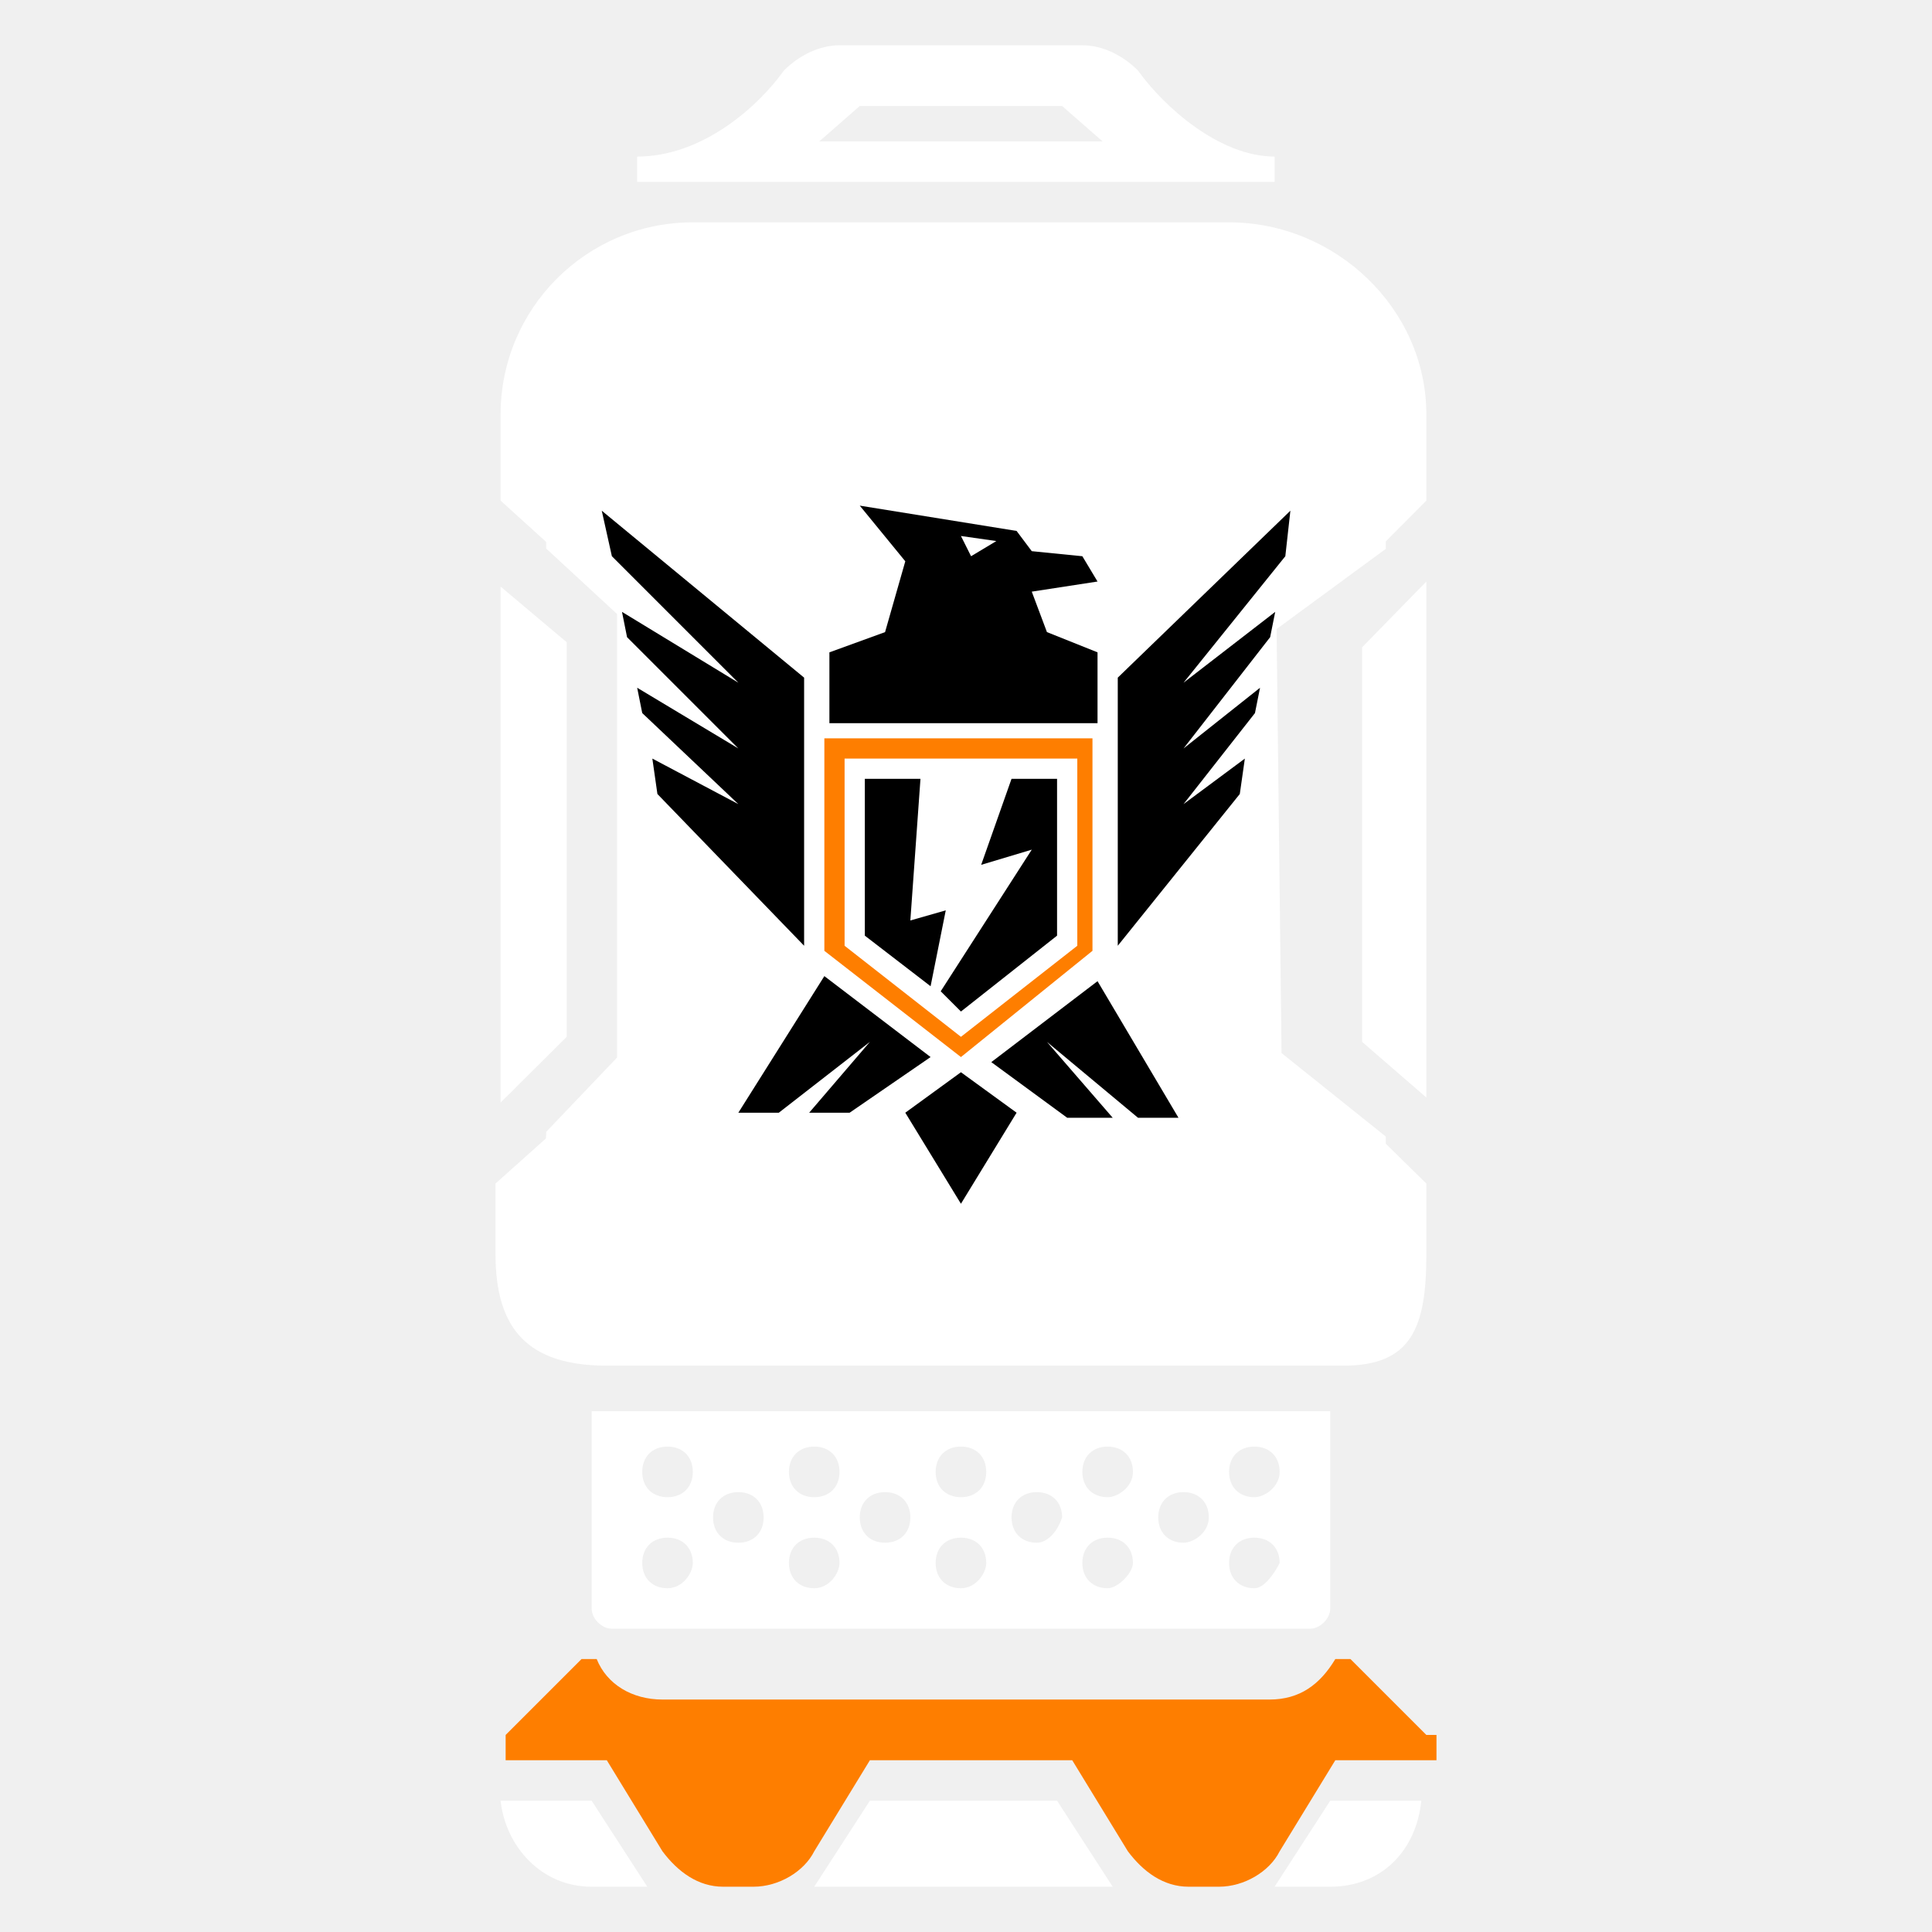
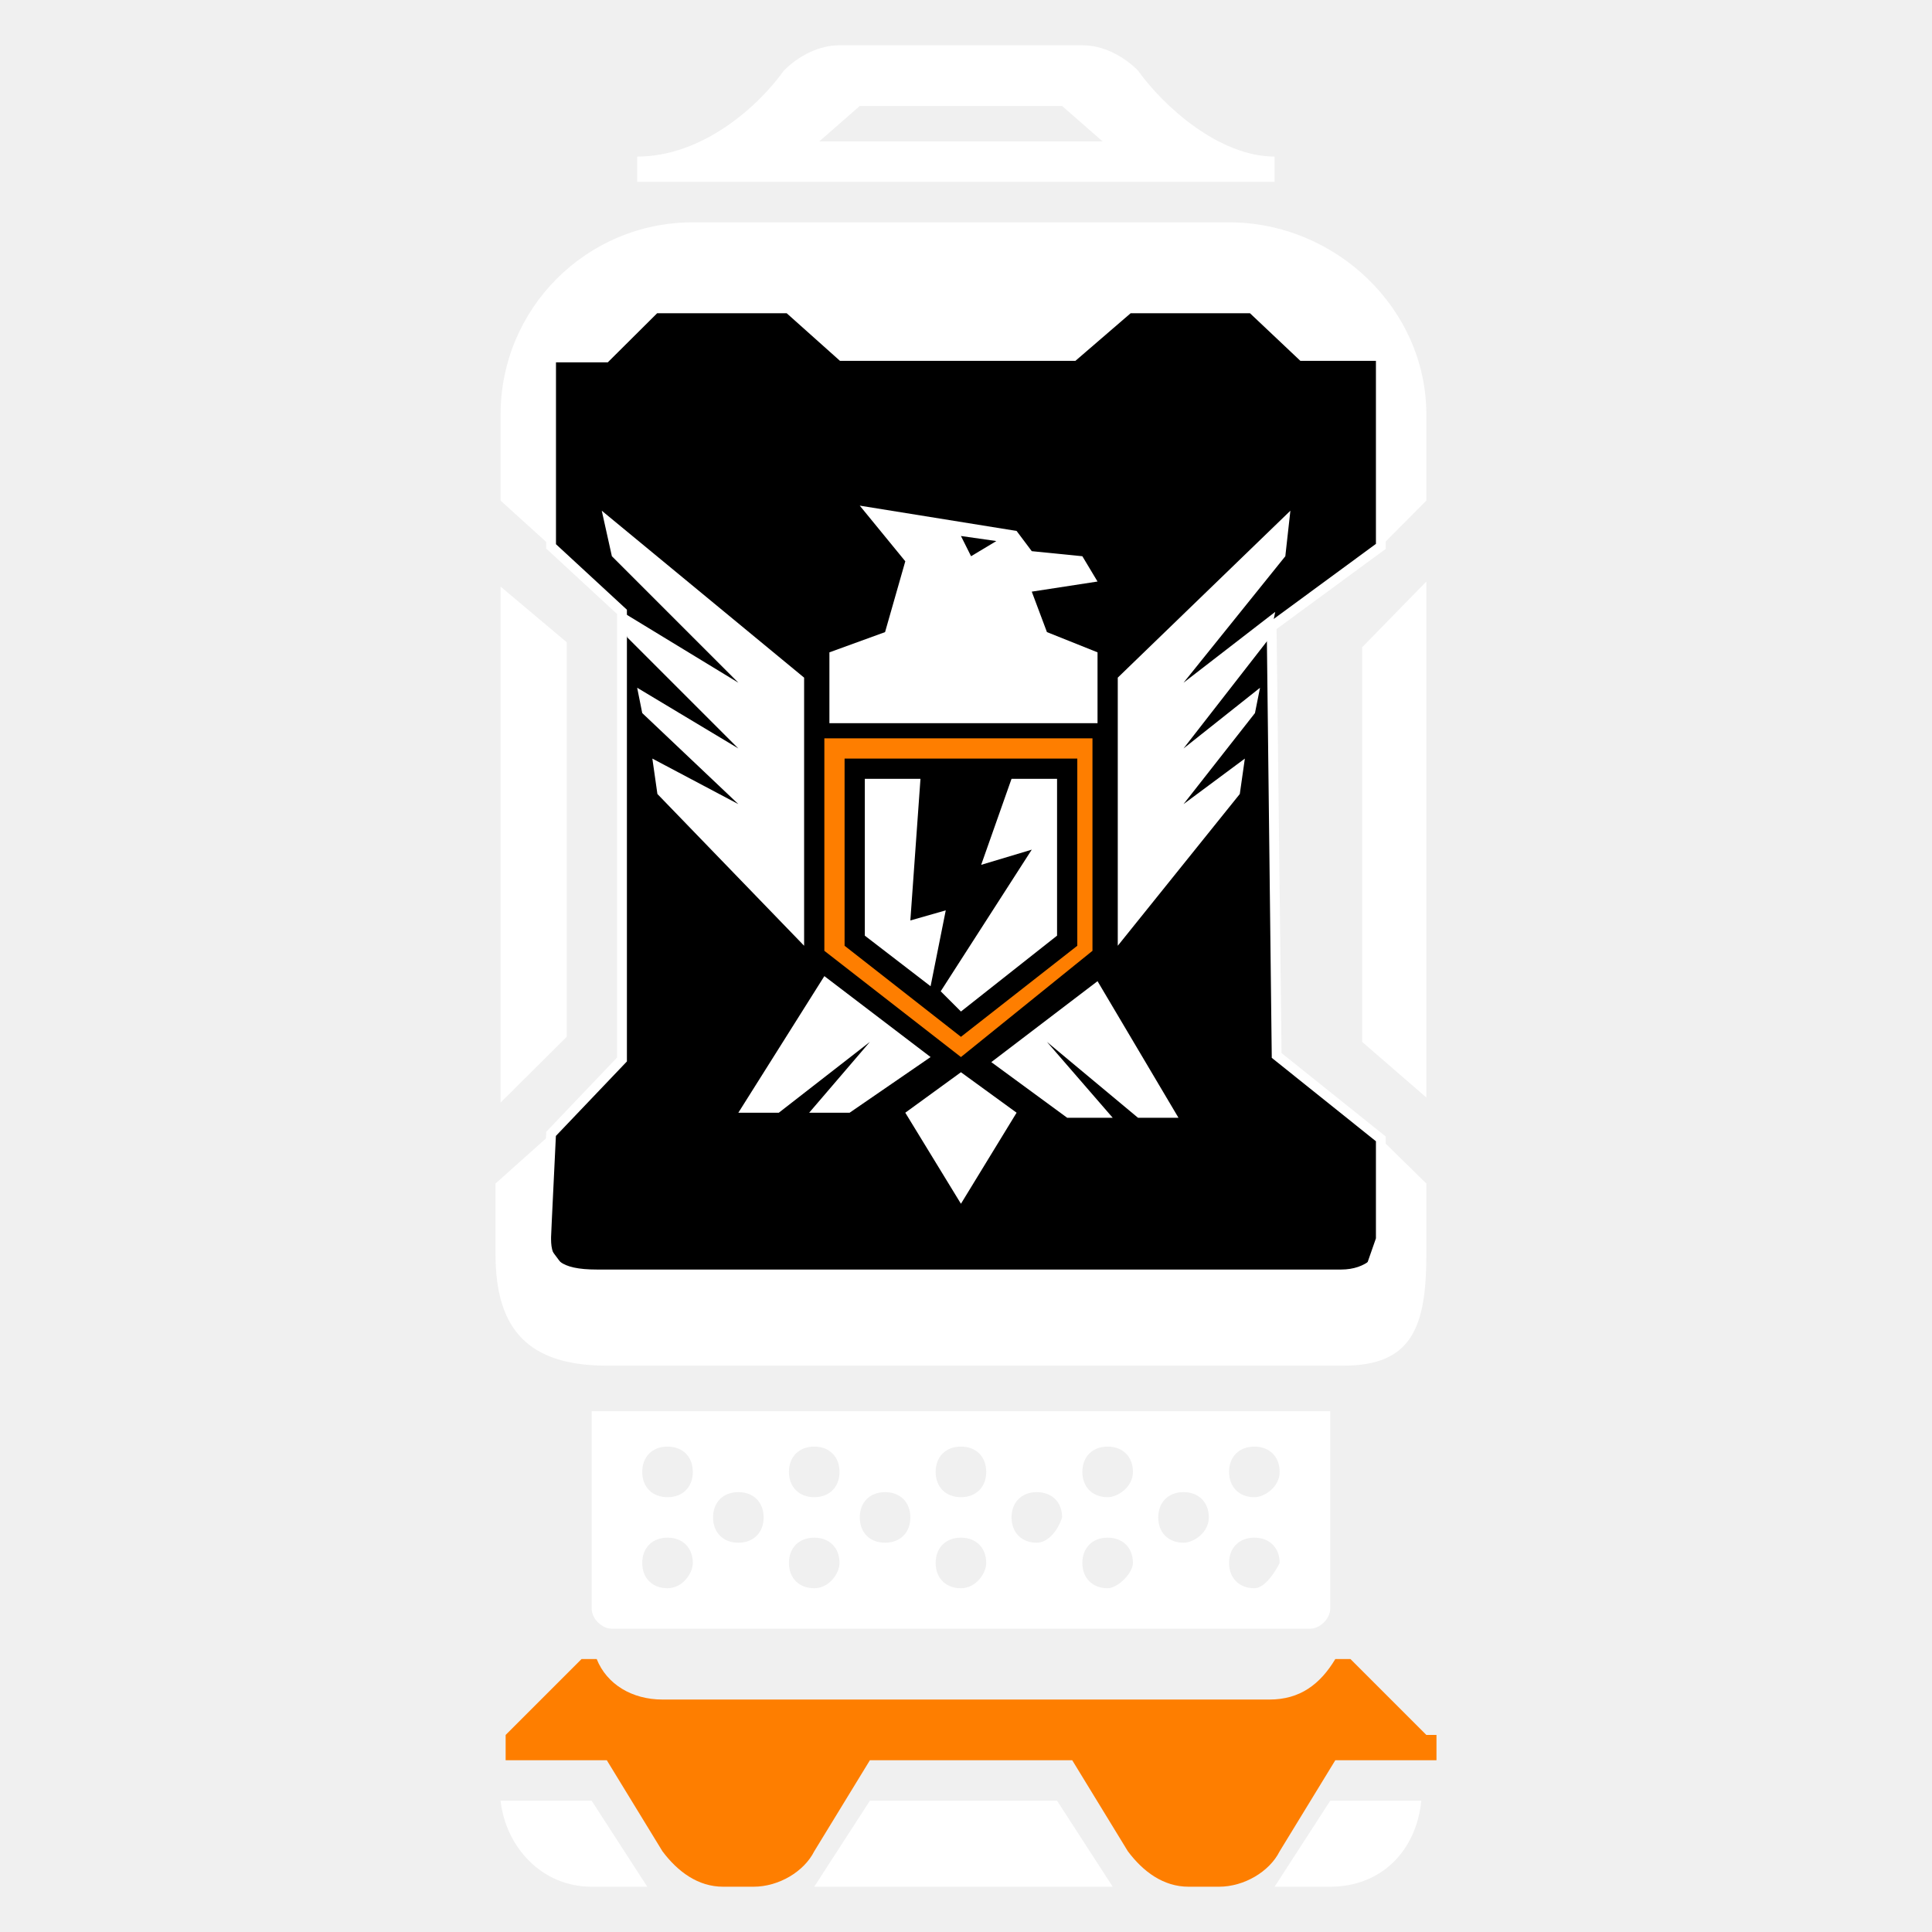
<svg xmlns="http://www.w3.org/2000/svg" width="512" height="512" viewBox="0 0 512 512" fill="none">
-   <path d="M146.039 144.794L164.835 162.154V280.772L146.039 300.488L144.55 331.346L153.068 342.792L361.751 340.396L365.938 328.396V301.819L338.328 279.707L336.997 166.049L365.938 144.794L365.937 94.326H345.131L331.781 81.715H299.14L284.514 94.326H223.101L208.984 81.715H173.609L160.528 94.727H146.04L146.039 144.794Z" fill="white" stroke="white" stroke-width="2.605" />
+   <path d="M146.039 144.794L164.835 162.154V280.772L146.039 300.488L144.55 331.346L153.068 342.792L361.751 340.396L365.938 328.396V301.819L338.328 279.707L336.997 166.049L365.938 144.794L365.937 94.326H345.131L331.781 81.715H299.14L284.514 94.326H223.101L208.984 81.715H173.609L160.528 94.727H146.04L146.039 144.794Z" fill="black" stroke="white" stroke-width="2.605" />
  <path d="M360.982 171.538V276.11L377.999 290.857V154.11L360.982 171.538Z" fill="white" />
  <path d="M150.182 274.769C150.182 239.912 150.182 205.055 150.182 170.198L132.659 155.45V292.198L150.182 274.769C150.182 276.11 150.182 276.11 150.182 274.769Z" fill="white" />
  <path d="M325.714 58.923H183.604C155.45 58.923 132.659 81.714 132.659 109.868V132.659L146.039 144.794L146.04 94.727H160.528L173.609 81.715H208.984L223.101 94.326H284.513L299.139 81.715H331.781L345.131 94.326H365.937L365.938 144.794L378 132.659L377.999 109.868C377.998 81.714 353.868 58.923 325.714 58.923Z" fill="white" />
  <path d="M365.938 328.396C365.938 332.418 362.1 336.44 355.417 336.44H158.161C148.304 336.44 146.039 333.604 146.039 328.396V300.488L131.319 313.648V332.418C131.319 352.232 139.934 361.912 160.813 361.912H356.072C374.157 361.912 377.999 351.694 377.999 332.418V313.648L365.938 301.819V328.396Z" fill="white" />
-   <path d="M301.583 18.703C297.561 14.681 292.198 12 286.835 12H254.659H222.484C217.121 12 211.758 14.681 207.736 18.703C201.033 28.088 186.286 41.494 168.857 41.494V48.197H253.319H337.78V41.494C323.033 41.494 308.286 28.088 301.583 18.703ZM217.121 37.472L227.846 28.088H281.473L292.198 37.472H217.121Z" fill="white" />
+   <path d="M301.583 18.703C297.561 14.681 292.198 12 286.835 12H254.659H222.484C217.121 12 211.758 14.681 207.736 18.703C201.033 28.088 186.286 41.494 168.857 41.494V48.197H253.319H337.781V41.494C323.033 41.494 308.286 28.088 301.583 18.703ZM217.121 37.472L227.846 28.088H281.473L292.198 37.472H217.121Z" fill="white" />
  <path d="M156.791 373.978V426.264C156.791 428.945 159.473 431.627 162.154 431.627H347.165C349.846 431.627 352.528 428.945 352.528 426.264V373.978H156.791ZM176.901 420.901C172.879 420.901 170.198 418.22 170.198 414.198C170.198 410.176 172.879 407.495 176.901 407.495C180.923 407.495 183.604 410.176 183.604 414.198C183.604 416.879 180.923 420.901 176.901 420.901ZM176.901 396.769C172.879 396.769 170.198 394.088 170.198 390.066C170.198 386.044 172.879 383.363 176.901 383.363C180.923 383.363 183.604 386.044 183.604 390.066C183.604 394.088 180.923 396.769 176.901 396.769ZM195.67 408.835C191.648 408.835 188.967 406.154 188.967 402.132C188.967 398.11 191.648 395.429 195.67 395.429C199.692 395.429 202.374 398.11 202.374 402.132C202.374 406.154 199.692 408.835 195.67 408.835ZM215.78 420.901C211.758 420.901 209.077 418.22 209.077 414.198C209.077 410.176 211.758 407.495 215.78 407.495C219.802 407.495 222.484 410.176 222.484 414.198C222.484 416.879 219.802 420.901 215.78 420.901ZM215.78 396.769C211.758 396.769 209.077 394.088 209.077 390.066C209.077 386.044 211.758 383.363 215.78 383.363C219.802 383.363 222.484 386.044 222.484 390.066C222.484 394.088 219.802 396.769 215.78 396.769ZM234.55 408.835C230.528 408.835 227.846 406.154 227.846 402.132C227.846 398.11 230.528 395.429 234.55 395.429C238.572 395.429 241.253 398.11 241.253 402.132C241.253 406.154 238.572 408.835 234.55 408.835ZM254.66 420.901C250.638 420.901 247.956 418.22 247.956 414.198C247.956 410.176 250.638 407.495 254.66 407.495C258.682 407.495 261.363 410.176 261.363 414.198C261.363 416.879 258.682 420.901 254.66 420.901ZM254.66 396.769C250.638 396.769 247.956 394.088 247.956 390.066C247.956 386.044 250.638 383.363 254.66 383.363C258.682 383.363 261.363 386.044 261.363 390.066C261.363 394.088 258.682 396.769 254.66 396.769ZM274.769 408.835C270.747 408.835 268.066 406.154 268.066 402.132C268.066 398.11 270.747 395.429 274.769 395.429C278.791 395.429 281.473 398.11 281.473 402.132C280.132 406.154 277.451 408.835 274.769 408.835ZM293.539 420.901C289.517 420.901 286.835 418.22 286.835 414.198C286.835 410.176 289.517 407.495 293.539 407.495C297.561 407.495 300.242 410.176 300.242 414.198C300.242 416.879 296.22 420.901 293.539 420.901ZM293.539 396.769C289.517 396.769 286.835 394.088 286.835 390.066C286.835 386.044 289.517 383.363 293.539 383.363C297.561 383.363 300.242 386.044 300.242 390.066C300.242 394.088 296.22 396.769 293.539 396.769ZM313.649 408.835C309.627 408.835 306.945 406.154 306.945 402.132C306.945 398.11 309.627 395.429 313.649 395.429C317.671 395.429 320.352 398.11 320.352 402.132C320.352 406.154 316.33 408.835 313.649 408.835ZM332.418 420.901C328.396 420.901 325.715 418.22 325.715 414.198C325.715 410.176 328.396 407.495 332.418 407.495C336.44 407.495 339.121 410.176 339.121 414.198C337.781 416.879 335.099 420.901 332.418 420.901ZM332.418 396.769C328.396 396.769 325.715 394.088 325.715 390.066C325.715 386.044 328.396 383.363 332.418 383.363C336.44 383.363 339.121 386.044 339.121 390.066C339.121 394.088 335.099 396.769 332.418 396.769Z" fill="white" />
  <path d="M352.528 477.209L337.781 500H352.528C365.934 500 375.319 490.616 376.66 477.209H352.528Z" fill="white" />
  <path d="M215.78 500L294.879 500L280.132 477.209H230.528L215.78 500Z" fill="white" />
  <path d="M156.791 477.209H132.659C134 489.275 143.384 500 156.791 500L171.538 500L156.791 477.209Z" fill="white" />
  <path d="M378 459.781L357.89 439.671H353.868C349.846 446.374 344.484 450.396 336.44 450.396H175.561C167.517 450.396 160.813 446.374 158.132 439.671H154.11L134 459.781V466.484H160.813L175.561 490.616C179.582 495.978 184.945 500 191.648 500H195.67H199.692C206.396 500 213.099 495.978 215.78 490.616L230.528 466.484H284.154L298.901 490.616C302.923 495.978 308.286 500 314.989 500H323.033C329.737 500 336.44 495.978 339.121 490.616L353.868 466.484H380.682V459.781H378Z" fill="#FE7E00" />
  <path d="M254.66 280.132L218.462 251.978V195.67H289.517V251.978L254.66 280.132ZM223.824 250.637L254.66 274.769L285.495 250.637V201.033H223.824V250.637Z" fill="#FE7E00" />
-   <path d="M246.615 261.363L250.637 241.253L241.253 243.934L243.934 206.396H229.187V247.956L246.615 261.363Z" fill="black" />
-   <path d="M273.429 225.165L249.297 262.703L254.66 268.066L280.132 247.956V206.396H268.066L260.022 229.187L273.429 225.165Z" fill="black" />
-   <path d="M269.407 294.879L254.659 284.154L239.912 294.879L254.659 319.011L269.407 294.879Z" fill="black" />
-   <path d="M206.396 294.879L230.528 276.11L214.44 294.879H225.165L246.616 280.132L218.462 258.681L195.67 294.879H206.396Z" fill="black" />
-   <path d="M301.583 296.22L277.451 276.11L294.879 296.22H282.813L262.703 281.473L290.857 260.022L312.308 296.22H301.583Z" fill="black" />
-   <path d="M174.22 210.418L213.099 250.637V179.582L159.472 135.341L162.154 147.406L195.67 180.923L164.835 162.154L166.176 168.857L195.67 198.352L168.857 182.264L170.198 188.967L195.67 213.099L172.879 201.033L174.22 210.418Z" fill="black" />
-   <path d="M328.558 210.418L296.22 250.637V179.582L341.965 135.341L340.624 147.406L313.649 180.923L337.943 162.154L336.602 168.857L313.649 198.352L333.921 182.264L332.58 188.967L313.649 213.099L329.899 201.033L328.558 210.418Z" fill="black" />
-   <path d="M273.429 156.791L290.857 154.11L286.835 147.406L273.429 146.066L269.407 140.703L227.846 134L239.912 148.747L234.55 167.516L219.802 172.879V191.648H290.857V172.879L277.451 167.516L273.429 156.791ZM257.341 147.406L254.659 142.044L264.044 143.384L257.341 147.406Z" fill="black" />
+   <path d="M246.615 261.363L250.637 241.253L241.253 243.934L243.934 206.396H229.187V247.956L246.615 261.363Z" fill="white" />
+   <path d="M273.429 225.165L249.297 262.703L254.66 268.066L280.132 247.956V206.396H268.066L260.022 229.187L273.429 225.165Z" fill="white" />
+   <path d="M269.407 294.879L254.659 284.154L239.912 294.879L254.659 319.011L269.407 294.879Z" fill="white" />
+   <path d="M206.396 294.879L230.528 276.11L214.44 294.879H225.165L246.616 280.132L218.462 258.681L195.67 294.879H206.396Z" fill="white" />
+   <path d="M301.583 296.22L277.451 276.11L294.879 296.22H282.813L262.703 281.473L290.857 260.022L312.308 296.22H301.583Z" fill="white" />
+   <path d="M174.22 210.418L213.099 250.637V179.582L159.472 135.341L162.154 147.406L195.67 180.923L164.835 162.154L166.176 168.857L195.67 198.352L168.857 182.264L170.198 188.967L195.67 213.099L172.879 201.033L174.22 210.418Z" fill="white" />
+   <path d="M328.558 210.418L296.22 250.637V179.582L341.965 135.341L340.624 147.406L313.649 180.923L337.943 162.154L336.602 168.857L313.649 198.352L333.921 182.264L332.58 188.967L313.649 213.099L329.899 201.033L328.558 210.418Z" fill="white" />
+   <path d="M273.429 156.791L290.857 154.11L286.835 147.406L273.429 146.066L269.407 140.703L227.846 134L239.912 148.747L234.55 167.516L219.802 172.879V191.648H290.857V172.879L277.451 167.516L273.429 156.791ZM257.341 147.406L254.659 142.044L264.044 143.384L257.341 147.406Z" fill="white" />
</svg>
